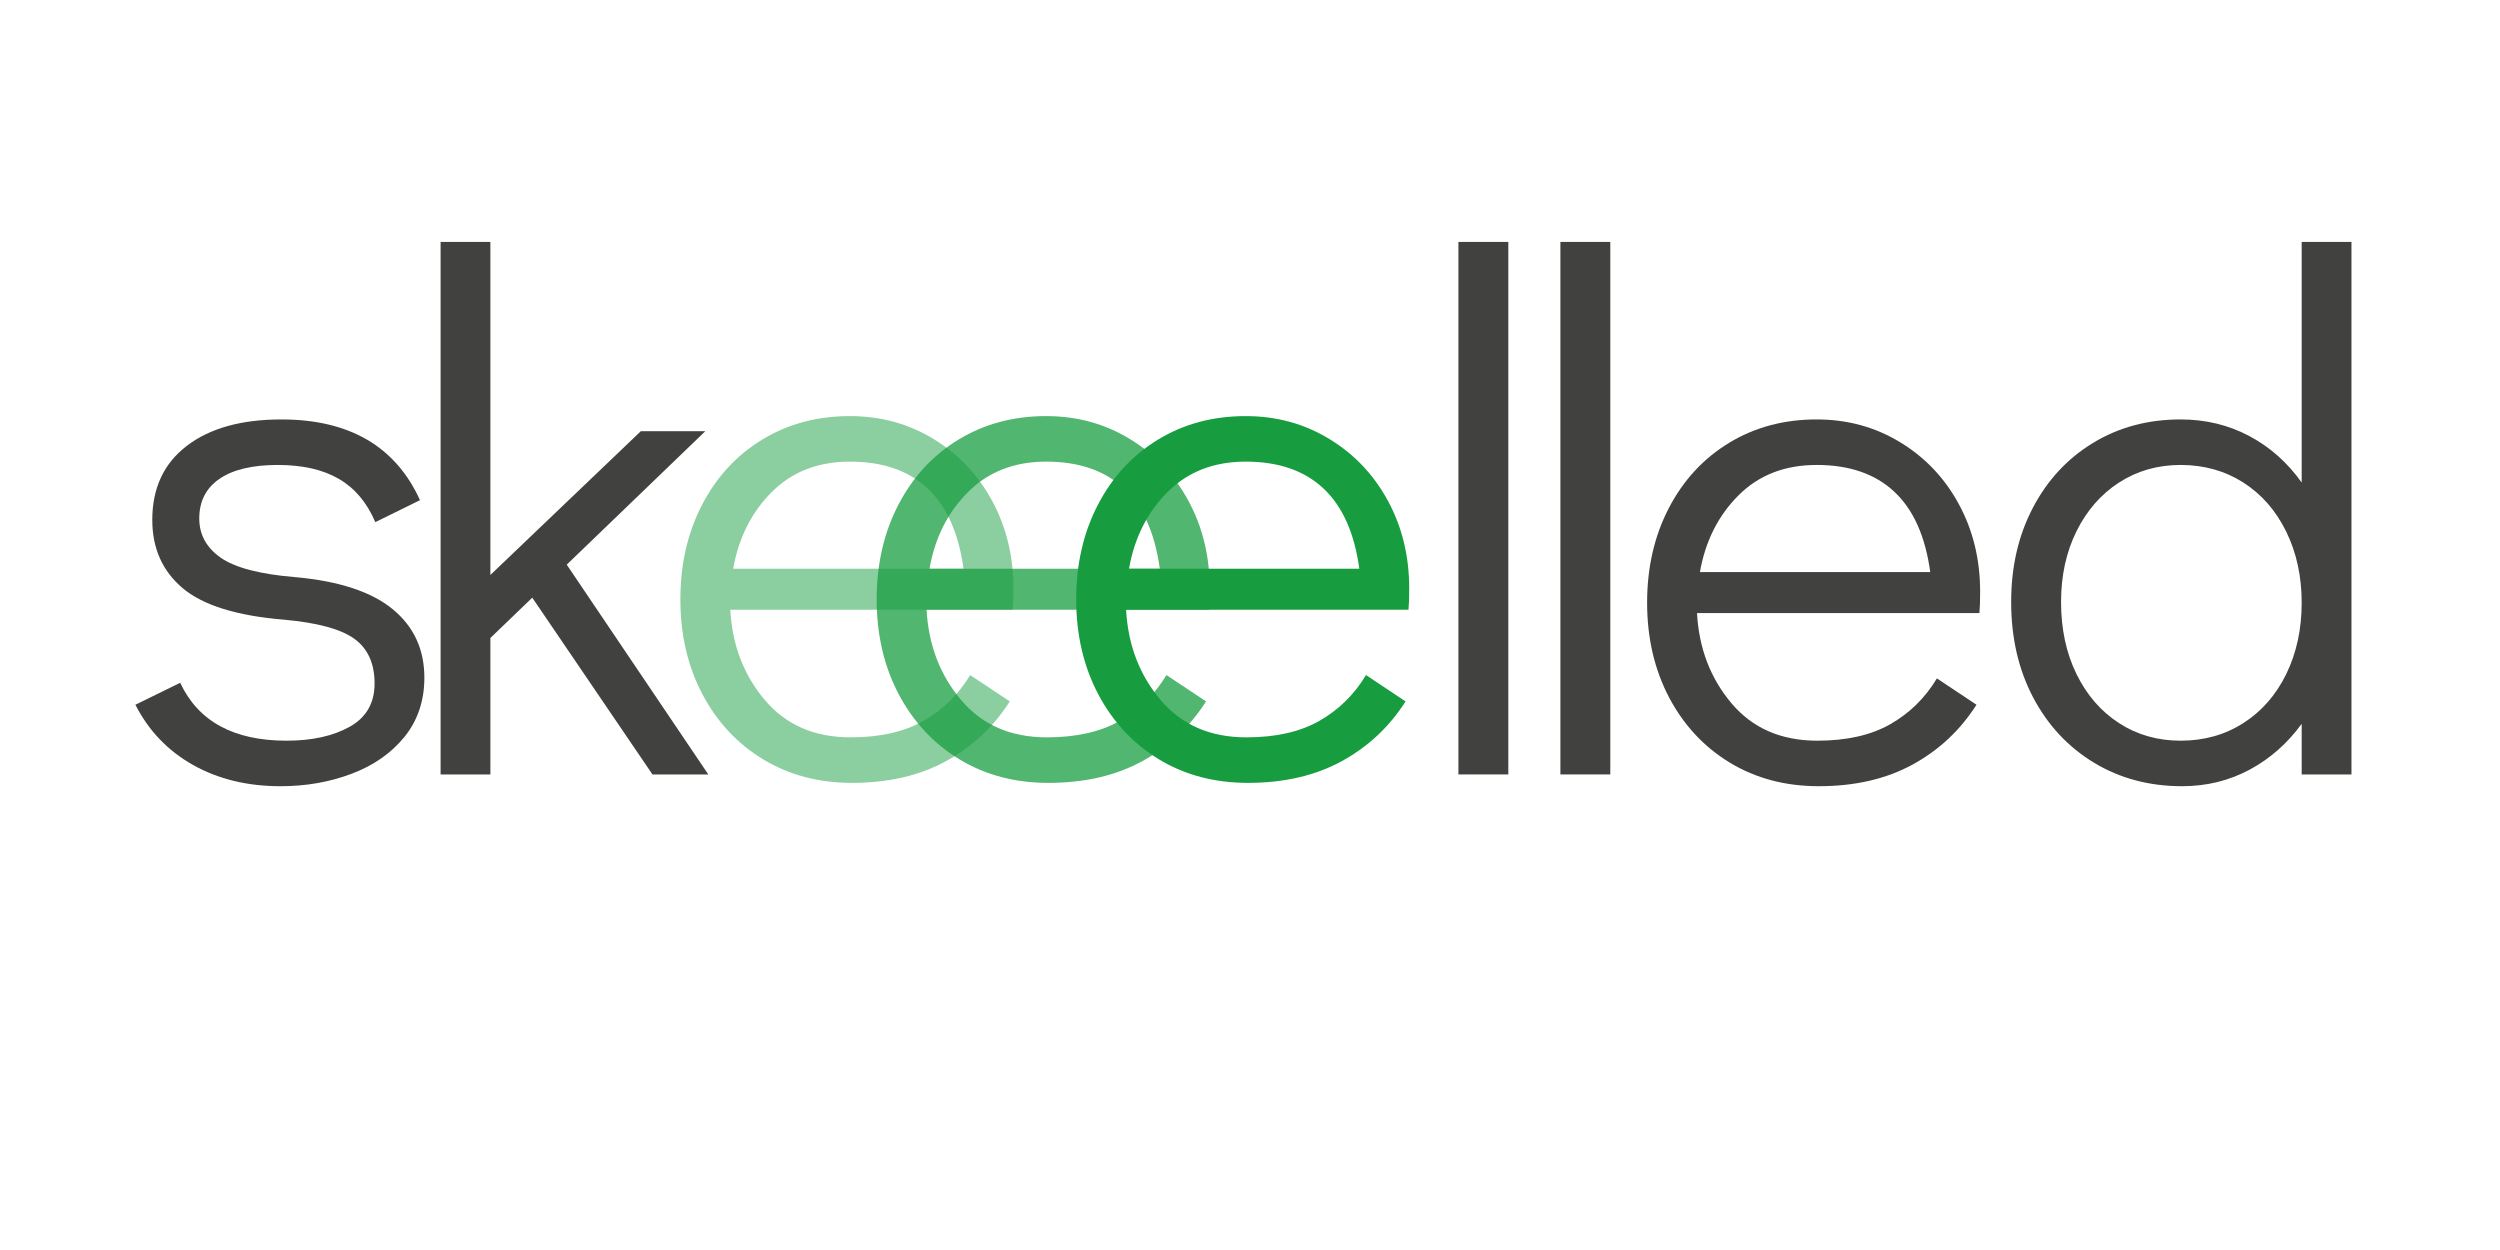
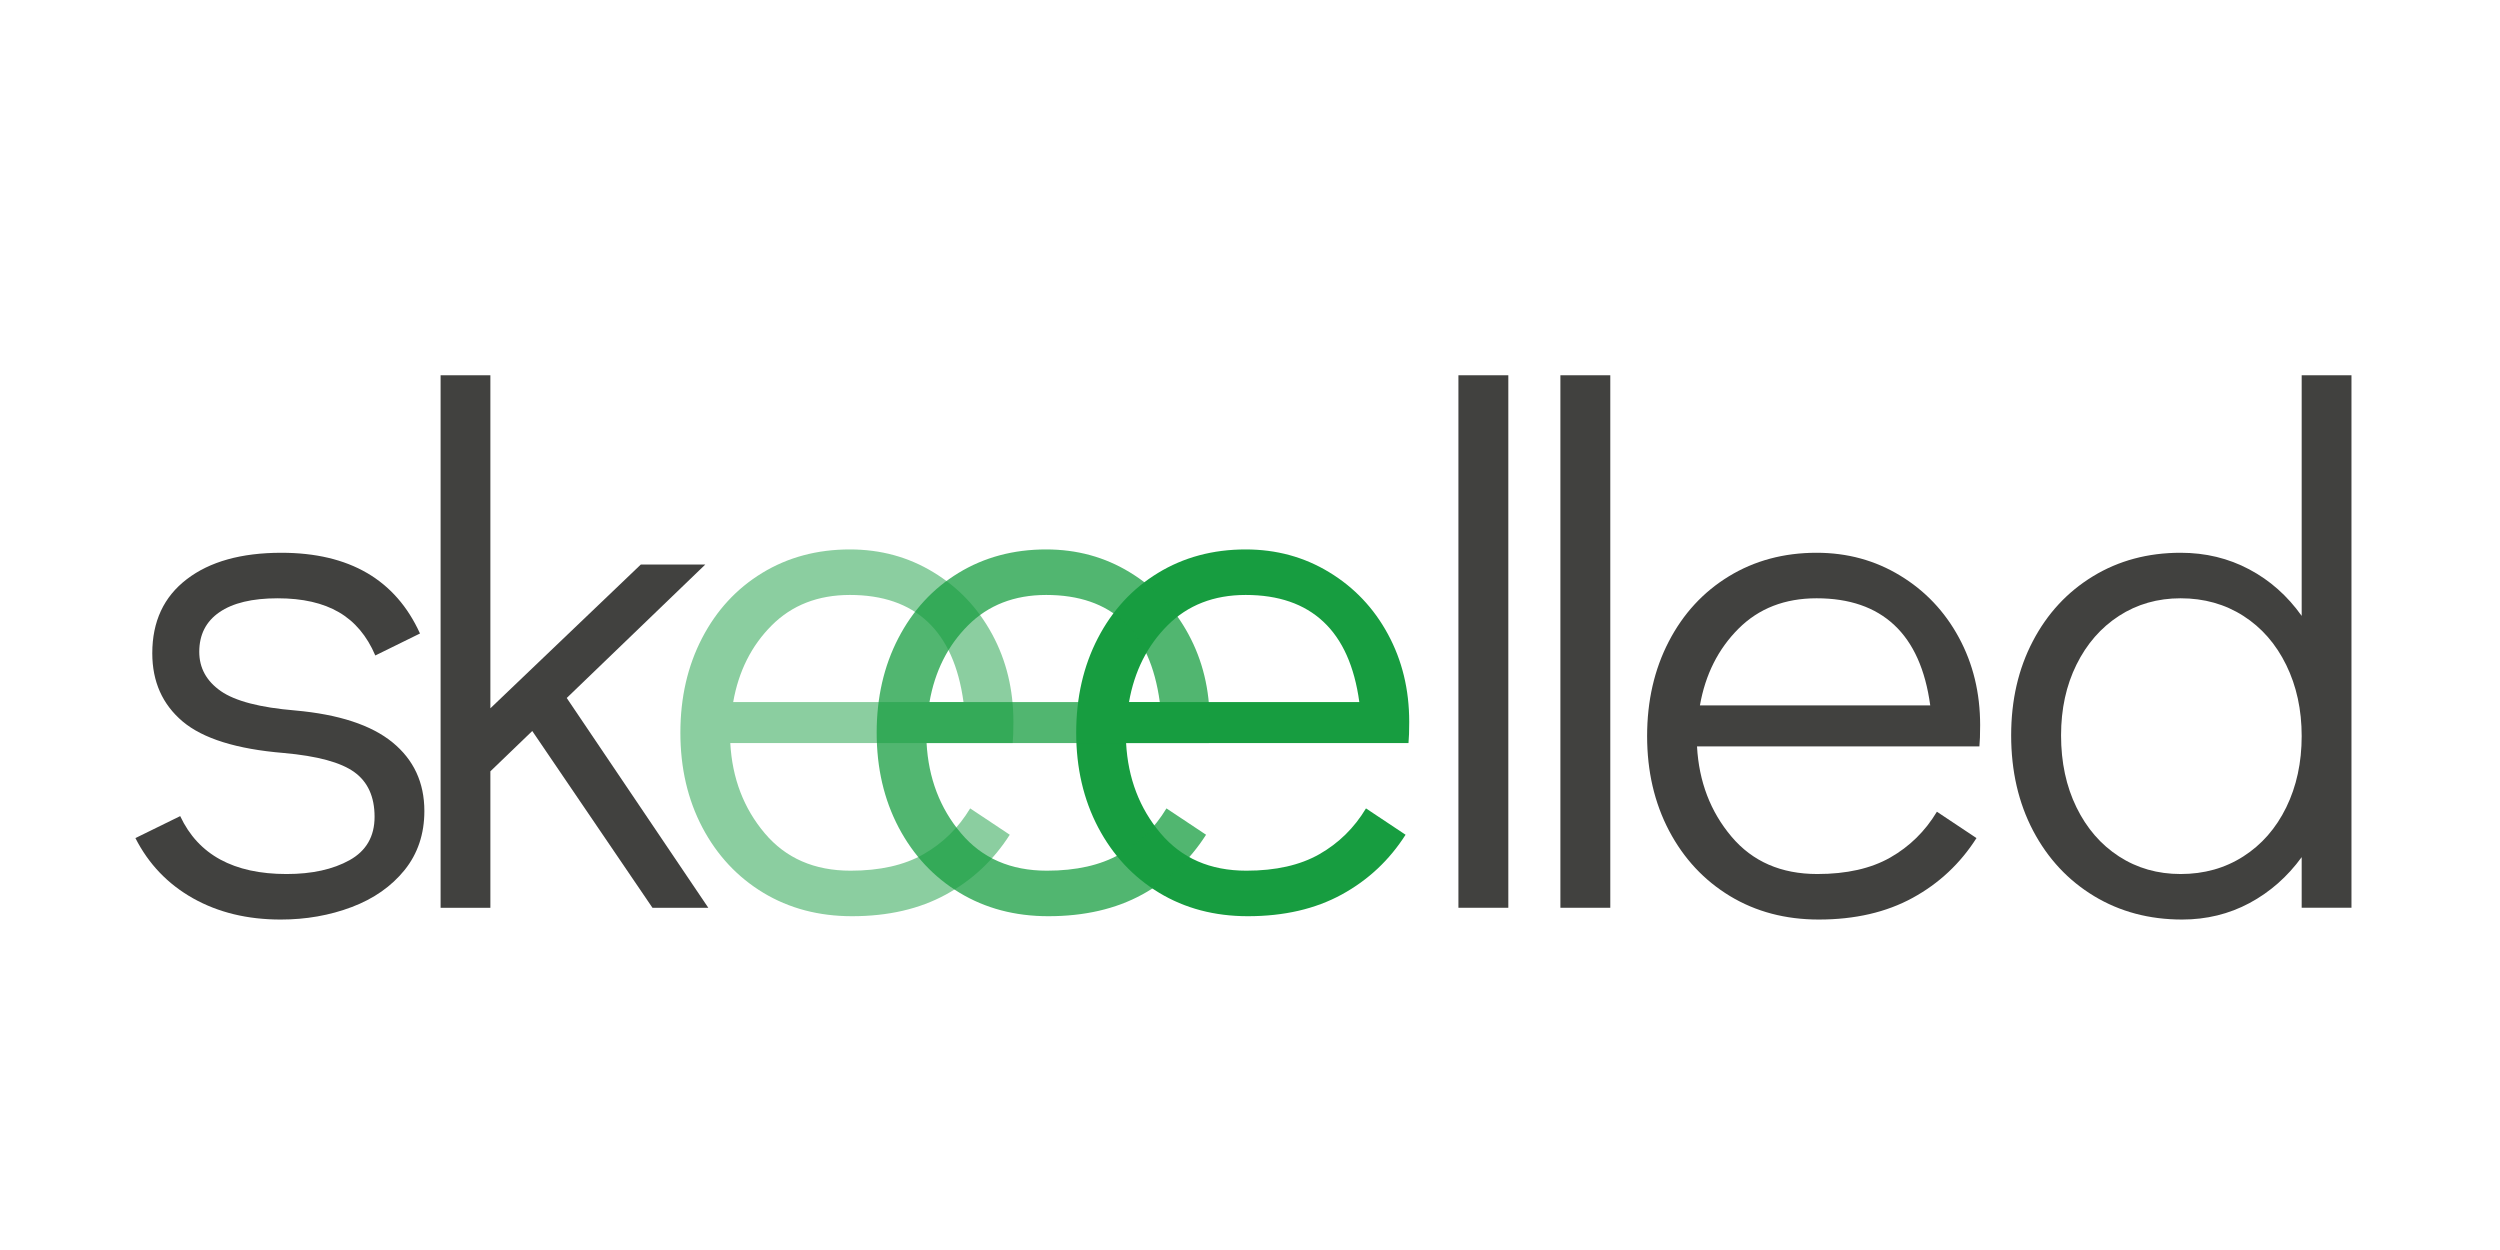
- <svg xmlns="http://www.w3.org/2000/svg" xmlns:xlink="http://www.w3.org/1999/xlink" contentScriptType="text/ecmascript" width="375" zoomAndPan="magnify" contentStyleType="text/css" viewBox="0 20 375 187.5" height="187.5" preserveAspectRatio="xMidYMid meet" version="1.0">
+ <svg xmlns="http://www.w3.org/2000/svg" xmlns:xlink="http://www.w3.org/1999/xlink" contentScriptType="text/ecmascript" width="375" zoomAndPan="magnify" contentStyleType="text/css" viewBox="0 0 375 187.5" height="187.5" preserveAspectRatio="xMidYMid meet" version="1.0">
  <defs>
    <filter x="0%" y="0%" width="100%" xlink:type="simple" xlink:actuate="onLoad" height="100%" id="filter-remove-color" xlink:show="other">
      <feColorMatrix values="0 0 0 0 1 0 0 0 0 1 0 0 0 0 1 0 0 0 1 0" color-interpolation-filters="sRGB" />
    </filter>
    <g>
      <g id="glyph-0-0" />
      <g id="glyph-0-1">
        <path d="M 25.078 1.766 C 20.098 1.766 15.719 0.703 11.938 -1.422 C 8.156 -3.555 5.273 -6.566 3.297 -10.453 L 10.016 -13.75 C 12.723 -7.957 18.039 -5.062 25.969 -5.062 C 29.781 -5.062 32.93 -5.754 35.422 -7.141 C 37.922 -8.535 39.172 -10.703 39.172 -13.641 C 39.172 -16.648 38.16 -18.883 36.141 -20.344 C 34.117 -21.812 30.582 -22.77 25.531 -23.219 C 18.488 -23.801 13.441 -25.375 10.391 -27.938 C 7.348 -30.508 5.828 -33.922 5.828 -38.172 C 5.828 -42.941 7.551 -46.645 11 -49.281 C 14.445 -51.926 19.176 -53.25 25.188 -53.25 C 35.383 -53.25 42.316 -49.211 45.984 -41.141 L 39.281 -37.844 C 38.031 -40.781 36.211 -42.941 33.828 -44.328 C 31.441 -45.723 28.379 -46.422 24.641 -46.422 C 20.828 -46.422 17.91 -45.723 15.891 -44.328 C 13.879 -42.941 12.875 -40.961 12.875 -38.391 C 12.875 -35.973 13.953 -34.008 16.109 -32.5 C 18.273 -31 22 -30.031 27.281 -29.594 C 33.812 -29.008 38.672 -27.414 41.859 -24.812 C 45.047 -22.207 46.641 -18.773 46.641 -14.516 C 46.641 -11.066 45.648 -8.113 43.672 -5.656 C 41.691 -3.207 39.051 -1.359 35.75 -0.109 C 32.445 1.141 28.891 1.766 25.078 1.766 Z M 25.078 1.766 " />
      </g>
      <g id="glyph-0-2">
        <path d="M 38.719 0 L 20.688 -26.516 L 14.406 -20.469 L 14.406 0 L 6.938 0 L 6.938 -79.875 L 14.406 -79.875 L 14.406 -29.922 L 36.969 -51.484 L 46.641 -51.484 L 25.859 -31.469 L 47.094 0 Z M 38.719 0 " />
      </g>
      <g id="glyph-0-3">
        <path d="M 7.484 0 L 7.484 -79.875 L 14.969 -79.875 L 14.969 0 Z M 7.484 0 " />
      </g>
      <g id="glyph-0-4">
        <path d="M 29.156 -53.25 C 33.77 -53.25 37.945 -52.109 41.688 -49.828 C 45.438 -47.555 48.375 -44.457 50.5 -40.531 C 52.625 -36.613 53.688 -32.234 53.688 -27.391 C 53.688 -25.992 53.648 -24.93 53.578 -24.203 L 11.219 -24.203 C 11.508 -18.922 13.234 -14.41 16.391 -10.672 C 19.547 -6.93 23.836 -5.062 29.266 -5.062 C 33.66 -5.062 37.305 -5.883 40.203 -7.531 C 43.109 -9.188 45.441 -11.477 47.203 -14.406 L 53.141 -10.453 C 50.711 -6.641 47.52 -3.648 43.562 -1.484 C 39.602 0.68 34.91 1.766 29.484 1.766 C 24.492 1.766 20.055 0.594 16.172 -1.75 C 12.285 -4.102 9.238 -7.367 7.031 -11.547 C 4.832 -15.734 3.734 -20.469 3.734 -25.75 C 3.734 -31.031 4.816 -35.758 6.984 -39.938 C 9.148 -44.113 12.156 -47.375 16 -49.719 C 19.852 -52.07 24.238 -53.25 29.156 -53.25 Z M 46.203 -30.359 C 45.473 -35.711 43.676 -39.727 40.812 -42.406 C 37.957 -45.082 34.07 -46.422 29.156 -46.422 C 24.383 -46.422 20.477 -44.898 17.438 -41.859 C 14.395 -38.816 12.469 -34.984 11.656 -30.359 Z M 46.203 -30.359 " />
      </g>
      <g id="glyph-0-5">
        <path d="M 54.781 -79.875 L 54.781 0 L 47.312 0 L 47.312 -7.594 C 45.176 -4.656 42.566 -2.359 39.484 -0.703 C 36.41 0.941 33.039 1.766 29.375 1.766 C 24.457 1.766 20.055 0.594 16.172 -1.75 C 12.285 -4.102 9.238 -7.367 7.031 -11.547 C 4.832 -15.734 3.734 -20.504 3.734 -25.859 C 3.734 -31.141 4.816 -35.848 6.984 -39.984 C 9.148 -44.129 12.156 -47.375 16 -49.719 C 19.852 -52.07 24.238 -53.25 29.156 -53.25 C 32.895 -53.25 36.32 -52.422 39.438 -50.766 C 42.551 -49.117 45.176 -46.789 47.312 -43.781 L 47.312 -79.875 Z M 29.156 -5.062 C 32.676 -5.062 35.812 -5.941 38.562 -7.703 C 41.312 -9.461 43.457 -11.914 45 -15.062 C 46.539 -18.219 47.312 -21.781 47.312 -25.75 C 47.312 -29.707 46.539 -33.258 45 -36.406 C 43.457 -39.562 41.312 -42.02 38.562 -43.781 C 35.812 -45.539 32.676 -46.422 29.156 -46.422 C 25.707 -46.422 22.625 -45.539 19.906 -43.781 C 17.195 -42.02 15.07 -39.582 13.531 -36.469 C 11.988 -33.352 11.219 -29.816 11.219 -25.859 C 11.219 -21.816 11.988 -18.219 13.531 -15.062 C 15.07 -11.914 17.195 -9.461 19.906 -7.703 C 22.625 -5.941 25.707 -5.062 29.156 -5.062 Z M 29.156 -5.062 " />
      </g>
      <g id="glyph-1-0" />
      <g id="glyph-1-1">
        <path d="M 29.156 -53.25 C 33.77 -53.25 37.945 -52.109 41.688 -49.828 C 45.438 -47.555 48.375 -44.457 50.5 -40.531 C 52.625 -36.613 53.688 -32.234 53.688 -27.391 C 53.688 -25.992 53.648 -24.93 53.578 -24.203 L 11.219 -24.203 C 11.508 -18.922 13.234 -14.41 16.391 -10.672 C 19.547 -6.93 23.836 -5.062 29.266 -5.062 C 33.66 -5.062 37.305 -5.883 40.203 -7.531 C 43.109 -9.188 45.441 -11.477 47.203 -14.406 L 53.141 -10.453 C 50.711 -6.641 47.52 -3.648 43.562 -1.484 C 39.602 0.68 34.91 1.766 29.484 1.766 C 24.492 1.766 20.055 0.594 16.172 -1.75 C 12.285 -4.102 9.238 -7.367 7.031 -11.547 C 4.832 -15.734 3.734 -20.469 3.734 -25.75 C 3.734 -31.031 4.816 -35.758 6.984 -39.938 C 9.148 -44.113 12.156 -47.375 16 -49.719 C 19.852 -52.07 24.238 -53.25 29.156 -53.25 Z M 46.203 -30.359 C 45.473 -35.711 43.676 -39.727 40.812 -42.406 C 37.957 -45.082 34.07 -46.422 29.156 -46.422 C 24.383 -46.422 20.477 -44.898 17.438 -41.859 C 14.395 -38.816 12.469 -34.984 11.656 -30.359 Z M 46.203 -30.359 " />
      </g>
    </g>
    <mask id="mask-0">
      <g filter="url(#filter-remove-color)">
        <rect x="-37.5" width="450" fill="rgb(0%, 0%, 0%)" y="-18.75" height="225" fill-opacity="0.498" />
      </g>
    </mask>
    <clipPath id="clip-0">
      <rect x="0" width="59" y="0" height="146" />
    </clipPath>
    <mask id="mask-1">
      <g filter="url(#filter-remove-color)">
        <rect x="-37.5" width="450" fill="rgb(0%, 0%, 0%)" y="-18.75" height="225" fill-opacity="0.749" />
      </g>
    </mask>
    <clipPath id="clip-1">
      <rect x="0" width="60" y="0" height="146" />
    </clipPath>
  </defs>
  <g fill="rgb(25.49%, 25.49%, 24.709%)" fill-opacity="1">
    <use x="17.014" y="136.166" xlink:href="#glyph-0-1" xlink:type="simple" xlink:actuate="onLoad" xlink:show="embed" />
  </g>
  <g fill="rgb(9.019%, 61.569%, 25.099%)" fill-opacity="1">
    <use x="157.695" y="135.665" xlink:href="#glyph-1-1" xlink:type="simple" xlink:actuate="onLoad" xlink:show="embed" />
  </g>
  <g fill="rgb(25.49%, 25.49%, 24.709%)" fill-opacity="1">
    <use x="59.151" y="136.166" xlink:href="#glyph-0-2" xlink:type="simple" xlink:actuate="onLoad" xlink:show="embed" />
  </g>
  <g mask="url(#mask-0)">
    <g transform="matrix(1, 0, 0, 1, 98, 20)">
      <g id="source-5" clip-path="url(#clip-0)">
        <g fill="rgb(9.019%, 61.569%, 25.099%)" fill-opacity="1">
          <use x="0.323" y="115.665" xlink:href="#glyph-1-1" xlink:type="simple" xlink:actuate="onLoad" xlink:show="embed" />
        </g>
      </g>
    </g>
  </g>
  <g mask="url(#mask-1)">
    <g transform="matrix(1, 0, 0, 1, 127, 20)">
      <g id="source-8" clip-path="url(#clip-1)">
        <g fill="rgb(9.019%, 61.569%, 25.099%)" fill-opacity="1">
          <use x="0.767" y="115.665" xlink:href="#glyph-1-1" xlink:type="simple" xlink:actuate="onLoad" xlink:show="embed" />
        </g>
      </g>
    </g>
  </g>
  <g fill="rgb(25.49%, 25.49%, 24.709%)" fill-opacity="1">
    <use x="211.279" y="136.165" xlink:href="#glyph-0-3" xlink:type="simple" xlink:actuate="onLoad" xlink:show="embed" />
  </g>
  <g fill="rgb(25.49%, 25.49%, 24.709%)" fill-opacity="1">
    <use x="226.575" y="136.165" xlink:href="#glyph-0-3" xlink:type="simple" xlink:actuate="onLoad" xlink:show="embed" />
  </g>
  <g fill="rgb(25.49%, 25.49%, 24.709%)" fill-opacity="1">
    <use x="243.333" y="136.165" xlink:href="#glyph-0-4" xlink:type="simple" xlink:actuate="onLoad" xlink:show="embed" />
  </g>
  <g fill="rgb(25.49%, 25.49%, 24.709%)" fill-opacity="1">
    <use x="297.94" y="136.165" xlink:href="#glyph-0-5" xlink:type="simple" xlink:actuate="onLoad" xlink:show="embed" />
  </g>
</svg>
